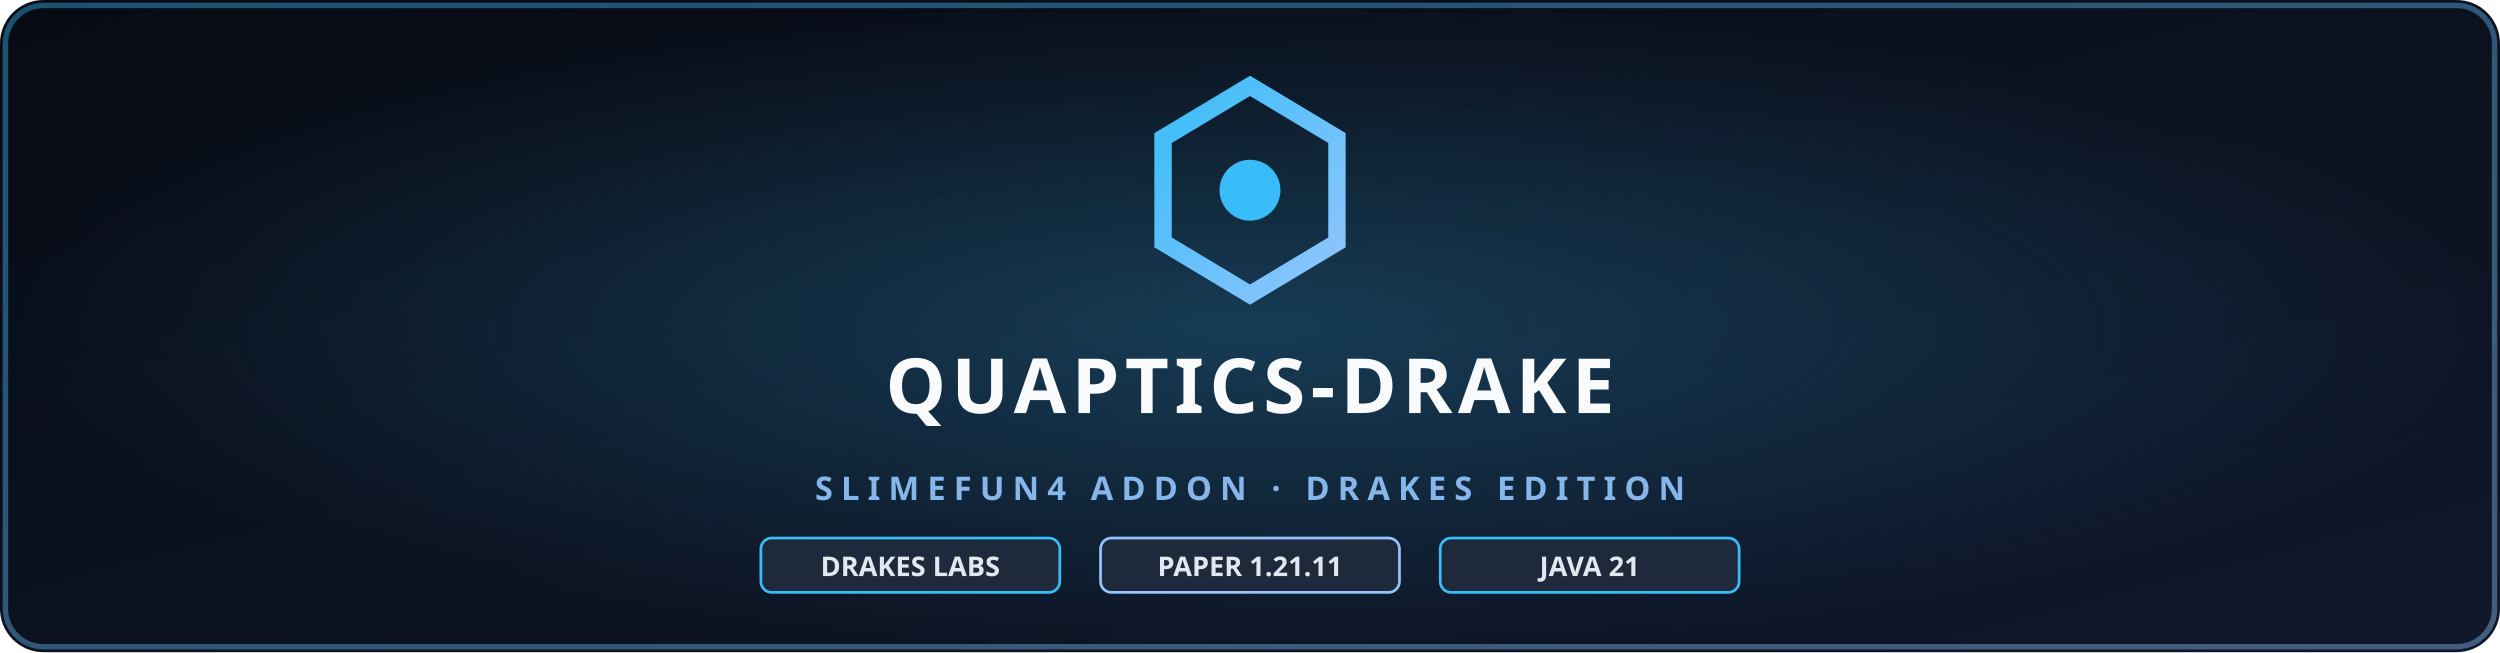
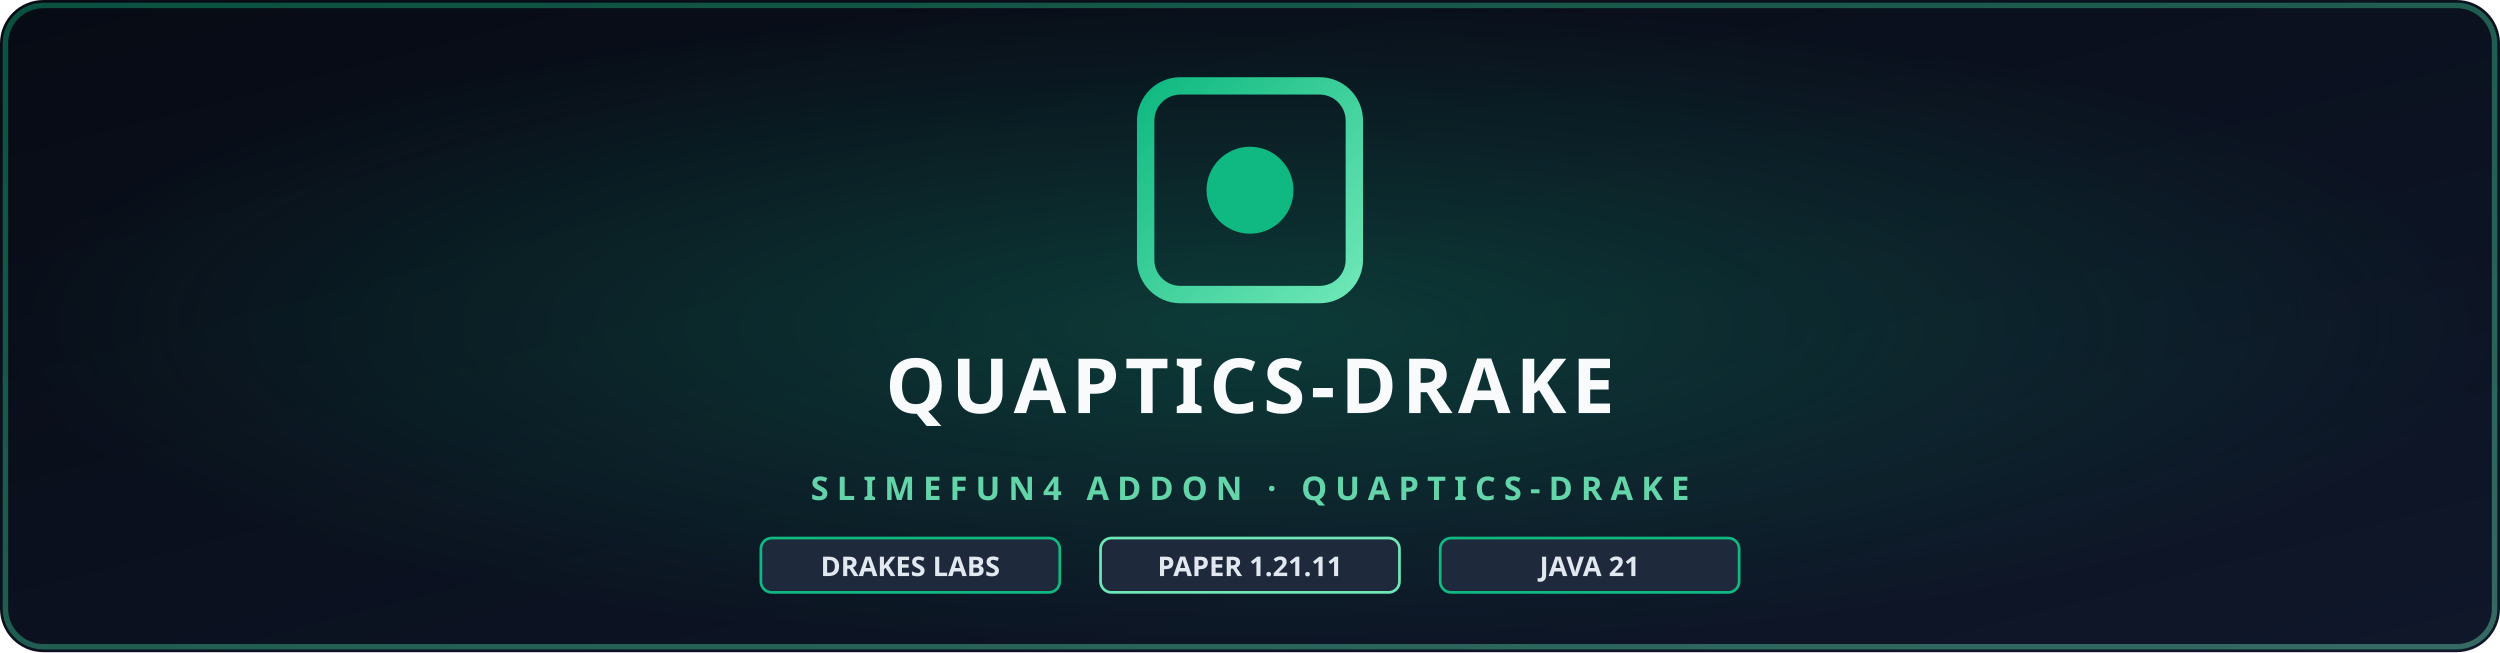
<svg xmlns="http://www.w3.org/2000/svg" viewBox="0 0 920 240" width="920" height="240" role="img" aria-label="Quaptics-drake Banner">
  <defs>
    <linearGradient id="bFondo" x1="0" y1="0" x2="1" y2="1">
      <stop offset="0%" stop-color="#070B14" />
      <stop offset="100%" stop-color="#0F172A" />
    </linearGradient>
    <linearGradient id="acG" x1="0" y1="0" x2="1" y2="1">
-       <stop offset="0%" stop-color="#38BDF8" />
-       <stop offset="100%" stop-color="#93C5FD" />
+       <stop offset="0%" stop-color="#10B981" />
+       <stop offset="100%" stop-color="#6EE7B7" />
    </linearGradient>
    <radialGradient id="bHalo" cx="50%" cy="50%" r="50%">
-       <stop offset="0%" stop-color="#38BDF8" stop-opacity="0.25" />
-       <stop offset="100%" stop-color="#38BDF8" stop-opacity="0" />
+       <stop offset="0%" stop-color="#10B981" stop-opacity="0.25" />
+       <stop offset="100%" stop-color="#10B981" stop-opacity="0" />
    </radialGradient>
  </defs>
  <rect width="920" height="240" rx="16" fill="url(#bFondo)" />
  <rect width="920" height="240" rx="16" fill="url(#bHalo)" />
  <rect x="2" y="2" width="916" height="236" rx="14" fill="none" stroke="url(#acG)" stroke-width="2" opacity="0.4" />
  <g transform="translate(460,70) scale(1.6)">
-     <polygon points="0,-24 20,-12 20,12 0,24 -20,12 -20,-12" fill="none" stroke="url(#acG)" stroke-width="4" />
-     <circle cx="0" cy="0" r="7" fill="#38BDF8" />
+     <rect x="-24" y="-24" width="48" height="48" rx="8" fill="none" stroke="url(#acG)" stroke-width="4" />
+     <circle cx="0" cy="0" r="10" fill="#10B981" />
  </g>
  <text x="460" y="152" text-anchor="middle" font-family="'Segoe UI', system-ui, -apple-system, sans-serif" font-weight="900" font-size="28" fill="#F8FAFC" letter-spacing="2">
    QUAPTICS-DRAKE
  </text>
-   <text x="460" y="184" text-anchor="middle" font-family="'Segoe UI', system-ui, -apple-system, sans-serif" font-weight="700" font-size="12" fill="#93C5FD" letter-spacing="3" opacity="0.9">
-     SLIMEFUN4 ADDON · DRAKES EDITION
+   <text x="460" y="184" text-anchor="middle" font-family="'Segoe UI', system-ui, -apple-system, sans-serif" font-weight="700" font-size="12" fill="#6EE7B7" letter-spacing="3" opacity="0.9">
+     SLIMEFUN4 ADDON · QUAPTICS-DRAKE
  </text>
  <g transform="translate(460, 210)">
-     <rect x="-180" y="-12" width="110" height="20" rx="4" fill="#1E293B" stroke="#38BDF8" stroke-width="1" />
+     <rect x="-180" y="-12" width="110" height="20" rx="4" fill="#1E293B" stroke="#10B981" stroke-width="1" />
    <text x="-125" y="2" text-anchor="middle" font-family="sans-serif" font-size="10" font-weight="700" fill="#E2E8F0">DRAKES LABS</text>
-     <rect x="-55" y="-12" width="110" height="20" rx="4" fill="#1E293B" stroke="#93C5FD" stroke-width="1" />
+     <rect x="-55" y="-12" width="110" height="20" rx="4" fill="#1E293B" stroke="#6EE7B7" stroke-width="1" />
    <text x="0" y="2" text-anchor="middle" font-family="sans-serif" font-size="10" font-weight="700" fill="#E2E8F0">PAPER 1.21.11</text>
-     <rect x="70" y="-12" width="110" height="20" rx="4" fill="#1E293B" stroke="#38BDF8" stroke-width="1" />
+     <rect x="70" y="-12" width="110" height="20" rx="4" fill="#1E293B" stroke="#10B981" stroke-width="1" />
    <text x="125" y="2" text-anchor="middle" font-family="sans-serif" font-size="10" font-weight="700" fill="#E2E8F0">JAVA 21</text>
  </g>
</svg>
